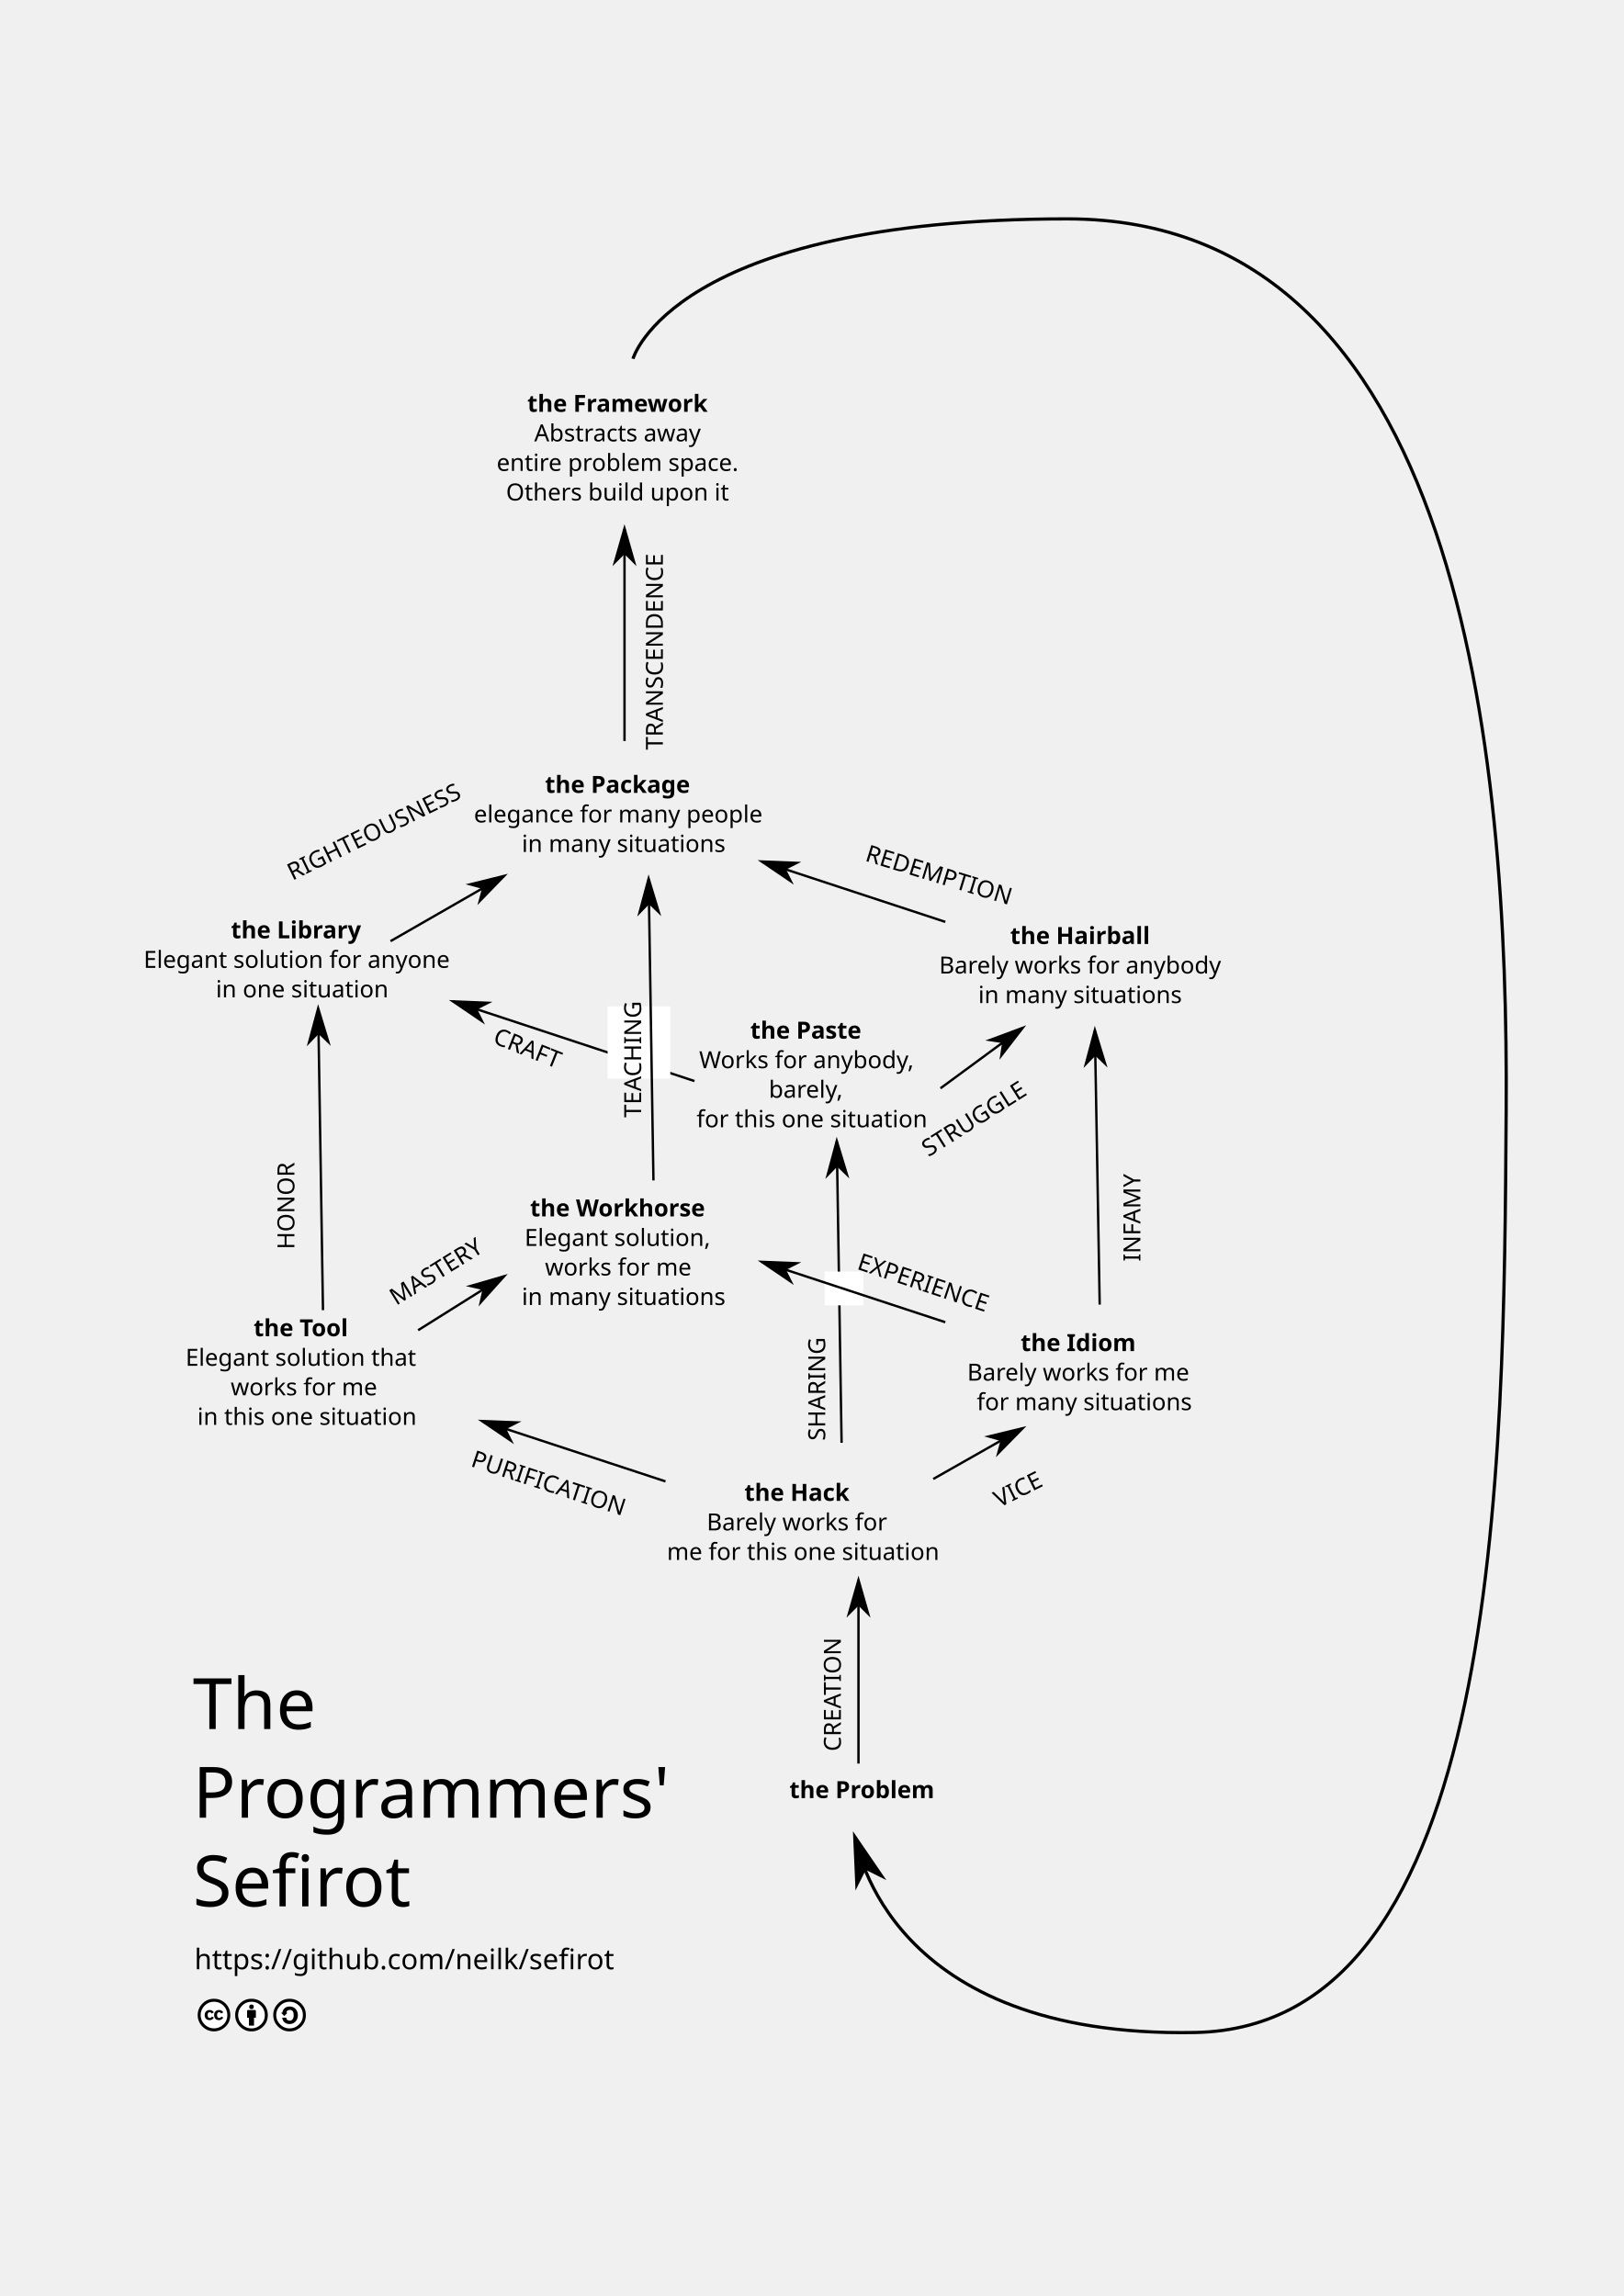
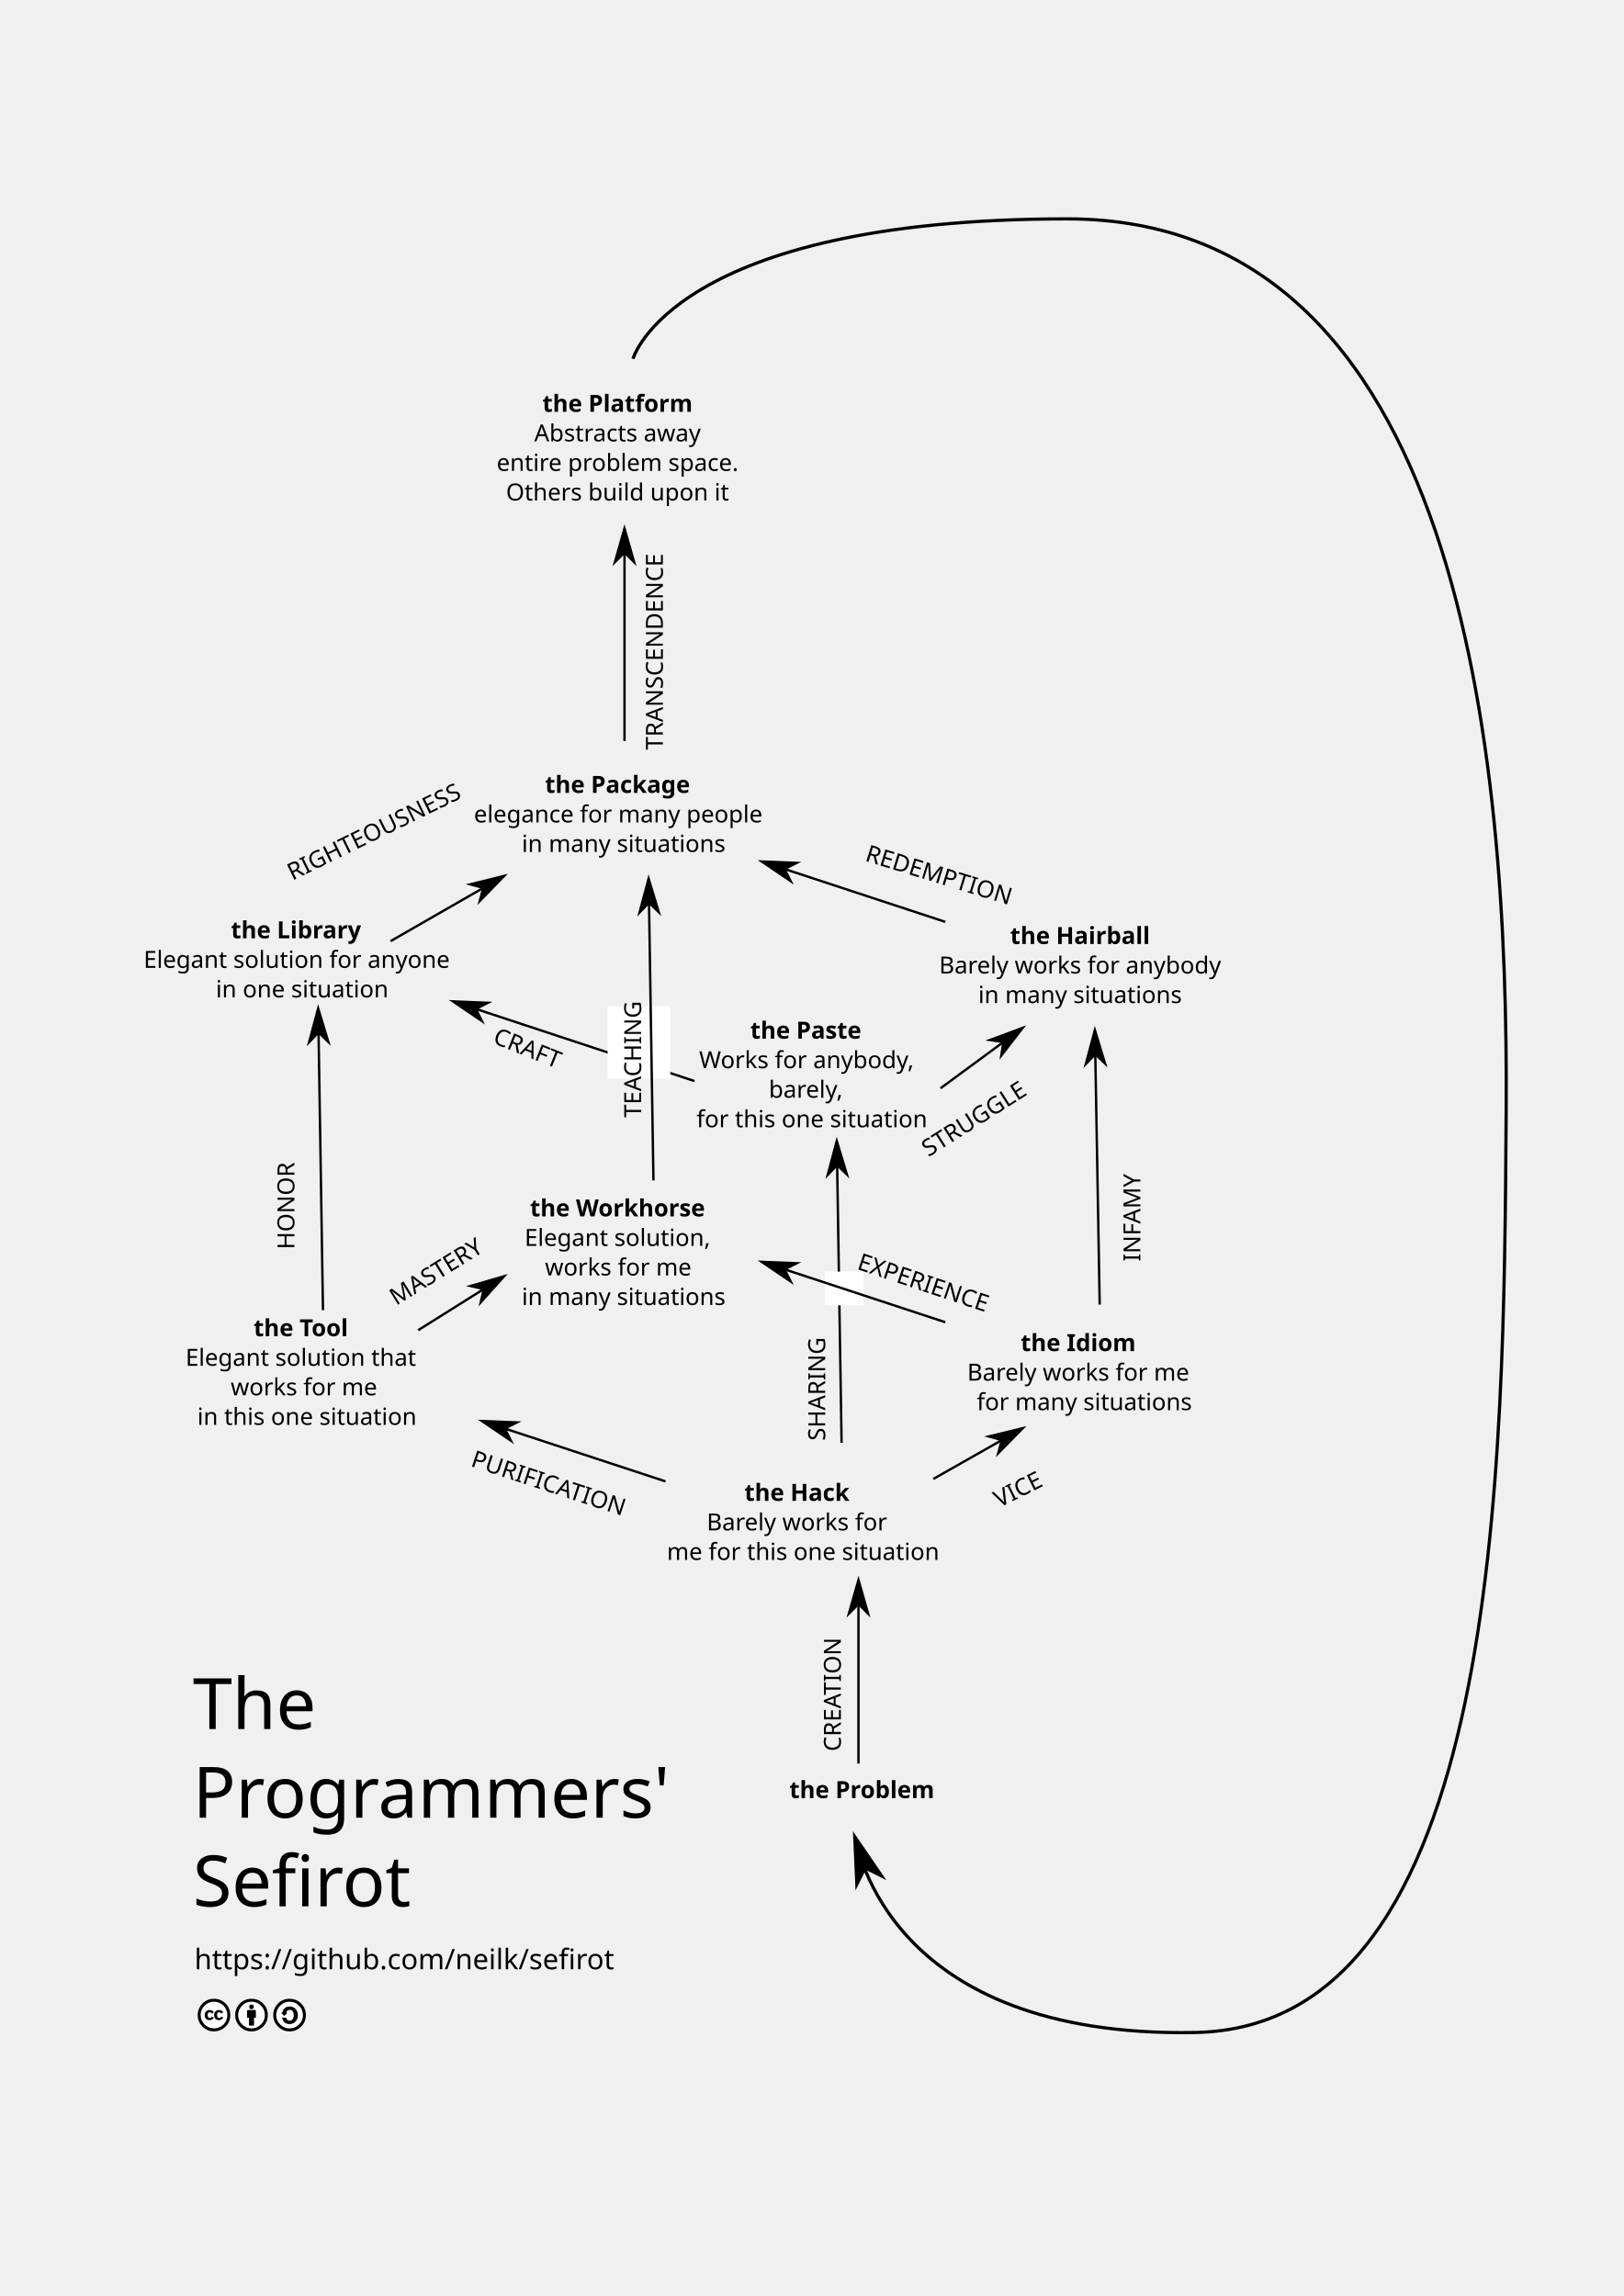
<svg xmlns="http://www.w3.org/2000/svg" version="1.1" width="744.094" height="1052.362" id="svg2">
  <defs id="defs4">
    <marker refX="0" refY="0" orient="auto" id="Arrow1Lend" style="overflow:visible">
      <path d="M 0,0 5,-5 -12.5,0 5,5 0,0 z" transform="matrix(-0.8,0,0,-0.8,-10,0)" id="path3879" style="fill-rule:evenodd;stroke:#000000;stroke-width:1pt;marker-start:none" />
    </marker>
  </defs>
  <path style="fill:none;stroke:#000000;stroke-width:1.083;stroke-linecap:butt;stroke-linejoin:miter;stroke-miterlimit:4;stroke-opacity:1;stroke-dasharray:none;marker-end:url(#Arrow1Lend)" id="path4345" d="M 385.678,661.309 383.467,523.133" />
  <path style="fill:none;stroke:#000000;stroke-width:1.083;stroke-linecap:butt;stroke-linejoin:miter;stroke-miterlimit:4;stroke-opacity:1;stroke-dasharray:none;marker-end:url(#Arrow1Lend)" id="path4329" d="M 318.248,495.498 207.707,459.019" />
  <text style="font-size:10.833px;font-style:normal;font-weight:normal;line-height:125%;letter-spacing:0px;word-spacing:0px;fill:#000000;fill-opacity:1;stroke:none;font-family:Sans" xml:space="preserve" id="text4435" transform="matrix(0.9285181,0.3712872,-0.3712872,0.9285181,0,0)" y="360.044" x="407.054">
    <tspan style="text-align:center;text-anchor:middle" id="tspan4437" y="360.044" x="407.054">CRAFT</tspan>
  </text>
  <rect style="fill:#ffffff;fill-opacity:1;stroke:none" id="rect4449" transform="scale(-1,-1)" y="-494.392" x="-307.194" height="33.162" width="28.741" />
  <text style="font-size:10.833px;font-style:normal;font-weight:normal;line-height:125%;letter-spacing:0px;word-spacing:0px;fill:#000000;fill-opacity:1;stroke:none;font-family:Sans" xml:space="preserve" id="text2987" y="824.143" x="361.765">
    <tspan style="font-weight:bold;-inkscape-font-specification:Sans Bold" id="tspan2989" y="824.143" x="361.765">the Problem</tspan>
  </text>
  <text style="font-size:10.833px;font-style:normal;font-weight:normal;line-height:125%;letter-spacing:0px;word-spacing:0px;fill:#000000;fill-opacity:1;stroke:none;font-family:Sans" xml:space="preserve" id="text3010" y="687.901" x="372.266">
    <tspan style="font-weight:bold;text-align:center;text-anchor:middle;-inkscape-font-specification:Sans Bold" id="tspan3016" y="687.901" x="372.266">the Hack</tspan>
    <tspan style="text-align:center;text-anchor:middle" id="tspan4646" y="701.443" x="372.266">Barely works for</tspan>
    <tspan style="text-align:center;text-anchor:middle" id="tspan3018" y="714.984" x="372.266">me for this one situation</tspan>
  </text>
  <text style="font-size:10.833px;font-style:normal;font-weight:normal;line-height:125%;letter-spacing:0px;word-spacing:0px;fill:#000000;fill-opacity:1;stroke:none;font-family:Sans" xml:space="preserve" id="text3020" y="612.457" x="144.912">
    <tspan style="font-style:normal;font-variant:normal;font-weight:bold;font-stretch:normal;text-align:center;text-anchor:middle;font-family:Sans;-inkscape-font-specification:Helvetica Bold" id="tspan3024" y="612.457" x="144.912">the Tool</tspan>
    <tspan style="font-style:normal;font-variant:normal;font-weight:normal;font-stretch:normal;text-align:center;text-anchor:middle;font-family:Sans;-inkscape-font-specification:Helvetica" id="tspan4648" y="625.999" x="144.912">Elegant solution that</tspan>
    <tspan style="font-style:normal;font-variant:normal;font-weight:normal;font-stretch:normal;text-align:center;text-anchor:middle;font-family:Sans;-inkscape-font-specification:Helvetica" id="tspan3028" y="639.54" x="144.912"> works for me</tspan>
    <tspan style="font-style:normal;font-variant:normal;font-weight:normal;font-stretch:normal;text-align:center;text-anchor:middle;font-family:Sans;-inkscape-font-specification:Helvetica" id="tspan3095" y="653.081" x="144.912">in this one situation</tspan>
  </text>
  <text style="font-size:10.833px;font-style:normal;font-weight:normal;line-height:125%;letter-spacing:0px;word-spacing:0px;fill:#000000;fill-opacity:1;stroke:none;font-family:Sans" xml:space="preserve" id="text3034" y="619.256" x="501.165">
    <tspan style="font-weight:bold;text-align:center;text-anchor:middle;-inkscape-font-specification:Sans Bold" id="tspan3036" y="619.256" x="501.165">the Idiom</tspan>
    <tspan style="text-align:center;text-anchor:middle" id="tspan4652" y="632.797" x="501.165">Barely works for me</tspan>
    <tspan style="text-align:center;text-anchor:middle" id="tspan3038" y="646.338" x="501.165">for many situations</tspan>
  </text>
  <text style="font-size:10.833px;font-style:normal;font-weight:normal;line-height:125%;letter-spacing:0px;word-spacing:0px;fill:#000000;fill-opacity:1;stroke:none;font-family:Sans" xml:space="preserve" id="text3051" y="557.519" x="290.032">
    <tspan style="font-weight:bold;text-align:center;text-anchor:middle;-inkscape-font-specification:Sans Bold" id="tspan3055" y="557.519" x="290.032">the Workhorse</tspan>
    <tspan style="text-align:center;text-anchor:middle" id="tspan4650" y="571.06" x="290.032">Elegant solution,</tspan>
    <tspan style="text-align:center;text-anchor:middle" id="tspan3059" y="584.601" x="291.756">works for me </tspan>
    <tspan style="text-align:center;text-anchor:middle" id="tspan3097" y="598.143" x="290.032">in many situations</tspan>
  </text>
  <text style="font-size:10.833px;font-style:normal;font-weight:normal;line-height:125%;letter-spacing:0px;word-spacing:0px;fill:#000000;fill-opacity:1;stroke:none;font-family:Sans" xml:space="preserve" id="text3061" y="476.05" x="376.317">
    <tspan style="font-weight:bold;text-align:center;text-anchor:middle;-inkscape-font-specification:Sans Bold" id="tspan3065" y="476.05" x="376.317">the Paste</tspan>
    <tspan style="text-align:center;text-anchor:middle" id="tspan4654" y="489.591" x="378.042">Works for anybody, </tspan>
    <tspan style="text-align:center;text-anchor:middle" id="tspan3089" y="503.133" x="376.317">barely,</tspan>
    <tspan style="text-align:center;text-anchor:middle" id="tspan4333" y="516.674" x="376.317">for this one situation</tspan>
  </text>
  <text style="font-size:10.833px;font-style:normal;font-weight:normal;line-height:125%;letter-spacing:0px;word-spacing:0px;fill:#000000;fill-opacity:1;stroke:none;font-family:Sans" xml:space="preserve" id="text3067" y="430.065" x="142.701">
    <tspan style="font-weight:bold;text-align:center;text-anchor:middle;-inkscape-font-specification:Sans Bold" id="tspan3069" y="430.065" x="142.701">the Library</tspan>
    <tspan style="text-align:center;text-anchor:middle" id="tspan3071" y="443.607" x="144.425">Elegant solution for anyone </tspan>
    <tspan style="text-align:center;text-anchor:middle" id="tspan3099" y="457.148" x="142.701">in one situation</tspan>
  </text>
  <text style="font-size:10.833px;font-style:normal;font-weight:normal;line-height:125%;letter-spacing:0px;word-spacing:0px;fill:#000000;fill-opacity:1;stroke:none;font-family:Sans" xml:space="preserve" id="text3073" y="432.663" x="502.016">
    <tspan style="font-weight:bold;text-align:center;text-anchor:middle;-inkscape-font-specification:Sans Bold" id="tspan3075" y="432.663" x="502.016">the Hairball</tspan>
    <tspan style="text-align:center;text-anchor:middle" id="tspan4644" y="446.205" x="502.016">Barely works for anybody</tspan>
    <tspan style="text-align:center;text-anchor:middle" id="tspan3077" y="459.746" x="502.016">in many situations</tspan>
    <tspan style="text-align:center;text-anchor:middle" id="tspan3079" y="473.287" x="502.016" />
  </text>
  <text style="font-size:10.833px;font-style:normal;font-weight:normal;line-height:125%;letter-spacing:0px;word-spacing:0px;fill:#000000;fill-opacity:1;stroke:none;font-family:Sans" xml:space="preserve" id="text3081" y="363.41" x="290.032">
    <tspan style="font-weight:bold;text-align:center;text-anchor:middle;-inkscape-font-specification:Sans Bold" id="tspan3083" y="363.41" x="290.032">the Package</tspan>
    <tspan style="text-align:center;text-anchor:middle" id="tspan3085" y="376.951" x="291.756">elegance for many people </tspan>
    <tspan style="text-align:center;text-anchor:middle" id="tspan3091" y="390.492" x="290.032">in many situations</tspan>
  </text>
  <path style="fill:none;stroke:#000000;stroke-width:1.083;stroke-linecap:butt;stroke-linejoin:miter;stroke-miterlimit:4;stroke-opacity:1;stroke-dasharray:none;marker-end:url(#Arrow1Lend)" id="path3103" d="m 393.416,808.328 -10e-6,-84.011" />
  <path style="fill:none;stroke:#000000;stroke-width:1.083;stroke-linecap:butt;stroke-linejoin:miter;stroke-miterlimit:4;stroke-opacity:1;stroke-dasharray:none;marker-end:url(#Arrow1Lend)" id="path4317" d="m 427.683,677.89 40.9,-23.214" />
  <path style="fill:none;stroke:#000000;stroke-width:1.083;stroke-linecap:butt;stroke-linejoin:miter;stroke-miterlimit:4;stroke-opacity:1;stroke-dasharray:none;marker-end:url(#Arrow1Lend)" id="path4319" d="m 191.617,609.701 39.304,-24.666" />
  <path style="fill:none;stroke:#000000;stroke-width:1.083;stroke-linecap:butt;stroke-linejoin:miter;stroke-miterlimit:4;stroke-opacity:1;stroke-dasharray:none;marker-end:url(#Arrow1Lend)" id="path4321" d="M 304.983,678.995 220.972,651.36" />
  <path style="fill:none;stroke:#000000;stroke-width:1.083;stroke-linecap:butt;stroke-linejoin:miter;stroke-miterlimit:4;stroke-opacity:1;stroke-dasharray:none;marker-end:url(#Arrow1Lend)" id="path4325" d="m 431,498.814 37.584,-27.635" />
  <path style="fill:none;stroke:#000000;stroke-width:1.083;stroke-linecap:butt;stroke-linejoin:miter;stroke-miterlimit:4;stroke-opacity:1;stroke-dasharray:none;marker-end:url(#Arrow1Lend)" id="path4327" d="m 178.967,431.384 51.954,-29.846" />
  <path style="fill:none;stroke:#000000;stroke-width:1.083;stroke-linecap:butt;stroke-linejoin:miter;stroke-miterlimit:4;stroke-opacity:1;stroke-dasharray:none;marker-end:url(#Arrow1Lend)" id="path4331" d="M 433.21,422.541 349.199,394.906" />
  <path style="fill:none;stroke:#000000;stroke-width:1.083;stroke-linecap:butt;stroke-linejoin:miter;stroke-miterlimit:4;stroke-opacity:1;stroke-dasharray:none;marker-end:url(#Arrow1Lend)" id="path4339" d="M 503.956,597.954 501.746,472.284" />
  <path style="fill:none;stroke:#000000;stroke-width:1.083;stroke-linecap:butt;stroke-linejoin:miter;stroke-miterlimit:4;stroke-opacity:1;stroke-dasharray:none;marker-end:url(#Arrow1Lend)" id="path4341" d="M 299.456,541.04 297.245,402.865" />
  <path style="fill:none;stroke:#000000;stroke-width:1.083;stroke-linecap:butt;stroke-linejoin:miter;stroke-miterlimit:4;stroke-opacity:1;stroke-dasharray:none;marker-end:url(#Arrow1Lend)" id="path4343" d="M 148.015,600.511 145.805,462.336" />
  <text style="font-size:10.833px;font-style:normal;font-weight:normal;line-height:125%;letter-spacing:0px;word-spacing:0px;fill:#000000;fill-opacity:1;stroke:none;font-family:Sans" xml:space="preserve" id="text4349" transform="matrix(0.9558429,0.293878,-0.293878,0.9558429,0,0)" y="260.628" x="533.431">
    <tspan style="text-align:center;text-anchor:middle" id="tspan4445" y="260.628" x="533.431">REDEMPTION</tspan>
  </text>
  <text style="font-size:10.833px;font-style:normal;font-weight:normal;line-height:125%;letter-spacing:0px;word-spacing:0px;fill:#000000;fill-opacity:1;stroke:none;font-family:Sans" xml:space="preserve" id="text4361" transform="matrix(0,-1,1,0,0,0)" y="522.59" x="-553.883">
    <tspan style="text-align:center;text-anchor:middle" id="tspan4367" y="522.59" x="-553.883">INFAMY</tspan>
  </text>
  <text style="font-size:10.833px;font-style:normal;font-weight:normal;line-height:125%;letter-spacing:0px;word-spacing:0px;fill:#000000;fill-opacity:1;stroke:none;font-family:Sans" xml:space="preserve" id="text4374" transform="matrix(0.8953367,-0.4453899,0.4453899,0.8953367,0,0)" y="822.725" x="117.842">
    <tspan style="text-align:center;text-anchor:middle" id="tspan4376" y="822.725" x="117.842">VICE</tspan>
  </text>
  <text style="font-size:10.833px;font-style:normal;font-weight:normal;line-height:125%;letter-spacing:0px;word-spacing:0px;fill:#000000;fill-opacity:1;stroke:none;font-family:Sans" xml:space="preserve" id="text4378" transform="matrix(0.9502781,0.3114026,-0.3114026,0.9502781,0,0)" y="571.445" x="454.863">
    <tspan style="text-align:center;text-anchor:middle" id="tspan4380" y="571.445" x="454.863">PURIFICATION</tspan>
  </text>
  <text style="font-size:10.833px;font-style:normal;font-weight:normal;line-height:125%;letter-spacing:0px;word-spacing:0px;fill:#000000;fill-opacity:1;stroke:none;font-family:Sans" xml:space="preserve" id="text4382" transform="matrix(0,-1,1,0,0,0)" y="134.91" x="-548.452">
    <tspan style="text-align:center;text-anchor:middle" id="tspan4384" y="134.91" x="-548.452">HONOR</tspan>
  </text>
  <text style="font-size:10.833px;font-style:normal;font-weight:normal;line-height:125%;letter-spacing:0px;word-spacing:0px;fill:#000000;fill-opacity:1;stroke:none;font-family:Sans" xml:space="preserve" id="text4386" transform="matrix(0.8982182,-0.4395498,0.4395498,0.8982182,0,0)" y="421.485" x="-9.434">
    <tspan style="text-align:center;text-anchor:middle" id="tspan4388" y="421.485" x="-9.434">RIGHTEOUSNESS</tspan>
  </text>
  <text style="font-size:10.833px;font-style:normal;font-weight:normal;line-height:125%;letter-spacing:0px;word-spacing:0px;fill:#000000;fill-opacity:1;stroke:none;font-family:Sans" xml:space="preserve" id="text4396" transform="matrix(0,-1,1,0,0,0)" y="385.326" x="-772.406">
    <tspan style="text-align:center;text-anchor:middle" id="tspan4408" y="385.326" x="-772.406">CREATION</tspan>
  </text>
  <text style="font-size:10.833px;font-style:normal;font-weight:normal;line-height:125%;letter-spacing:0px;word-spacing:0px;fill:#000000;fill-opacity:1;stroke:none;font-family:Sans" xml:space="preserve" id="text4419" transform="matrix(0,-1,1,0,0,0)" y="378.161" x="-632.402">
    <tspan style="text-align:center;text-anchor:middle" id="tspan4421" y="378.161" x="-632.402">SHARING</tspan>
  </text>
  <text style="font-size:10.833px;font-style:normal;font-weight:normal;line-height:125%;letter-spacing:0px;word-spacing:0px;fill:#000000;fill-opacity:1;stroke:none;font-family:Sans" xml:space="preserve" id="text4423" transform="matrix(0.850382,-0.5261658,0.5261658,0.850382,0,0)" y="604.501" x="-132.516">
    <tspan style="text-align:center;text-anchor:middle" id="tspan4425" y="604.501" x="-132.516">MASTERY</tspan>
  </text>
  <text style="font-size:10.833px;font-style:normal;font-weight:normal;line-height:125%;letter-spacing:0px;word-spacing:0px;fill:#000000;fill-opacity:1;stroke:none;font-family:Sans" xml:space="preserve" id="text4427" transform="matrix(0.9479988,0.3182739,-0.3182739,0.9479988,0,0)" y="426.413" x="592.478">
    <tspan style="text-align:center;text-anchor:middle" id="tspan4429" y="426.413" x="592.478">EXPERIENCE</tspan>
  </text>
  <text style="font-size:10.833px;font-style:normal;font-weight:normal;line-height:125%;letter-spacing:0px;word-spacing:0px;fill:#000000;fill-opacity:1;stroke:none;font-family:Sans" xml:space="preserve" id="text4431" transform="matrix(0.8449596,-0.5348301,0.5348301,0.8449596,0,0)" y="675.742" x="107.072">
    <tspan style="text-align:center;text-anchor:middle" id="tspan4433" y="675.742" x="107.072">STRUGGLE</tspan>
  </text>
  <text style="font-size:10.833px;font-style:normal;font-weight:normal;line-height:125%;letter-spacing:0px;word-spacing:0px;fill:#000000;fill-opacity:1;stroke:none;font-family:Sans" xml:space="preserve" id="text4441" transform="matrix(0,-1,1,0,0,0)" y="293.819" x="-481.292">
    <tspan style="text-align:center;text-anchor:middle" id="tspan4443" y="293.819" x="-481.292">TEACHING</tspan>
  </text>
  <path style="fill:none;stroke:#000000;stroke-width:1.083;stroke-linecap:butt;stroke-linejoin:miter;stroke-miterlimit:4;stroke-opacity:1;stroke-dasharray:none;marker-end:url(#Arrow1Lend)" id="path4599" d="m 286.191,339.635 0,-97.276" />
  <text style="font-size:10.833px;font-style:normal;font-weight:normal;line-height:125%;letter-spacing:0px;word-spacing:0px;fill:#000000;fill-opacity:1;stroke:none;font-family:Sans" xml:space="preserve" id="text4601" y="188.755" x="290.032">
-     <tspan style="font-weight:bold;text-align:center;text-anchor:middle;-inkscape-font-specification:Sans Bold" id="tspan4614" y="188.755" x="290.032">the Framework</tspan>
+     <tspan style="font-weight:bold;text-align:center;text-anchor:middle;-inkscape-font-specification:Sans Bold" id="tspan4614" y="188.755" x="290.032">the Platform</tspan>
    <tspan style="text-align:center;text-anchor:middle" id="tspan4630" y="202.297" x="290.032">Abstracts away</tspan>
    <tspan style="text-align:center;text-anchor:middle" id="tspan4665" y="215.838" x="290.032">entire problem space.</tspan>
    <tspan style="text-align:center;text-anchor:middle" id="tspan4667" y="229.379" x="290.032">Others build upon it</tspan>
    <tspan style="text-align:center;text-anchor:middle" id="tspan4616" y="242.92" x="290.032" />
  </text>
  <text style="font-size:10.833px;font-style:normal;font-weight:normal;line-height:125%;letter-spacing:0px;word-spacing:0px;fill:#000000;fill-opacity:1;stroke:none;font-family:Sans" xml:space="preserve" id="text4636" transform="matrix(0,-1,1,0,0,0)" y="303.768" x="-294.478">
    <tspan style="text-align:center;text-anchor:middle" id="tspan4638" y="303.768" x="-294.478">TRANSCENDENCE</tspan>
  </text>
  <rect style="fill:#ffffff;fill-opacity:1;stroke:none" id="rect4347" transform="scale(-1,-1)" y="-598.301" x="-395.627" height="15.476" width="17.687" />
  <path style="fill:none;stroke:#000000;stroke-width:1.47;stroke-linecap:butt;stroke-linejoin:miter;stroke-miterlimit:4;stroke-opacity:1;stroke-dasharray:none;marker-end:url(#Arrow1Lend)" id="path4673" d="m 290.076,164.436 c 0,0 18.232,-64.114 198.973,-64.114 180.741,0 202.289,245.4 201.184,409 -1.105,163.6 -1.902,419.703 -142.597,422.265 -140.696,2.562 -154.504,-85.464 -155.862,-89.538" />
  <text style="font-size:30.951px;font-style:normal;font-weight:normal;line-height:125%;letter-spacing:0px;word-spacing:0px;fill:#000000;fill-opacity:1;stroke:none;font-family:Sans" xml:space="preserve" id="text4895" y="791.495" x="85.969" />
  <text style="font-size:13px;font-style:normal;font-weight:normal;line-height:125%;letter-spacing:0px;word-spacing:0px;fill:#000000;fill-opacity:1;stroke:none;font-family:Sans" xml:space="preserve" id="text3078" y="902.598" x="89.095">
    <tspan id="tspan3080" y="902.598" x="89.095">https://github.com/neilk/sefirot</tspan>
  </text>
  <path style="fill:none;stroke:#000000;stroke-width:1.083;stroke-linecap:butt;stroke-linejoin:miter;stroke-miterlimit:4;stroke-opacity:1;stroke-dasharray:none;marker-end:url(#Arrow1Lend)" id="path4323" d="M 433.21,606.038 349.199,578.403" />
  <text xml:space="preserve" style="font-size:32.509px;font-style:normal;font-weight:normal;line-height:125%;letter-spacing:0px;word-spacing:0px;fill:#000000;fill-opacity:1;stroke:none;font-family:Sans" x="88.356" y="792.498" id="text3395">
    <tspan id="tspan3397" x="88.356" y="792.498">The </tspan>
    <tspan x="88.356" y="833.135" id="tspan3399">Programmers'</tspan>
    <tspan x="88.356" y="873.771" id="tspan3401">Sefirot</tspan>
  </text>
  <g id="g3459" transform="matrix(0.2335816,0,0,0.2335816,74.88966,690.16)">
    <g id="g3" transform="translate(61.71685,970.9099)">
      <circle id="circle5" r="28.836" cy="28.501" cx="37.785" d="M 66.621,28.501 C 66.621,44.427 53.711,57.337 37.785,57.337 21.859,57.337 8.949,44.427 8.949,28.501 c 0,-15.926 12.91,-28.836 28.836,-28.836 15.926,0 28.836,12.91 28.836,28.836 z" style="fill:#ffffff" />
      <path id="path7" d="m 37.441,-3.5 c 8.951,0 16.572,3.125 22.857,9.372 3.008,3.009 5.295,6.448 6.857,10.314 1.561,3.867 2.344,7.971 2.344,12.314 0,4.381 -0.773,8.486 -2.314,12.313 -1.543,3.828 -3.82,7.21 -6.828,10.143 -3.123,3.085 -6.666,5.448 -10.629,7.086 -3.961,1.638 -8.057,2.457 -12.285,2.457 -4.228,0 -8.276,-0.808 -12.143,-2.429 C 21.434,56.452 17.967,54.109 14.9,51.043 11.833,47.977 9.5,44.519 7.9,40.671 6.3,36.823 5.5,32.767 5.5,28.5 5.5,24.271 6.309,20.205 7.928,16.3 9.547,12.395 11.9,8.9 14.985,5.814 21.08,-0.394 28.565,-3.5 37.441,-3.5 z m 0.116,5.772 c -7.314,0 -13.467,2.553 -18.458,7.657 -2.515,2.553 -4.448,5.419 -5.8,8.6 -1.354,3.181 -2.029,6.505 -2.029,9.972 0,3.429 0.675,6.734 2.029,9.913 1.353,3.183 3.285,6.021 5.8,8.516 2.514,2.496 5.351,4.399 8.515,5.715 3.161,1.314 6.476,1.971 9.943,1.971 3.428,0 6.75,-0.665 9.973,-1.999 3.219,-1.335 6.121,-3.257 8.713,-5.771 4.99,-4.876 7.484,-10.99 7.484,-18.344 0,-3.543 -0.648,-6.895 -1.943,-10.057 C 60.491,15.283 58.604,12.465 56.13,9.987 50.984,4.844 44.795,2.272 37.557,2.272 z m -0.401,20.915 -4.287,2.229 c -0.458,-0.951 -1.019,-1.619 -1.685,-2 -0.667,-0.38 -1.286,-0.571 -1.858,-0.571 -2.856,0 -4.286,1.885 -4.286,5.657 0,1.714 0.362,3.084 1.085,4.113 0.724,1.029 1.791,1.544 3.201,1.544 1.867,0 3.181,-0.915 3.944,-2.743 l 3.942,2 c -0.838,1.563 -2,2.791 -3.486,3.686 -1.484,0.896 -3.123,1.343 -4.914,1.343 -2.857,0 -5.163,-0.875 -6.915,-2.629 -1.752,-1.752 -2.628,-4.19 -2.628,-7.313 0,-3.048 0.886,-5.466 2.657,-7.257 1.771,-1.79 4.009,-2.686 6.715,-2.686 3.963,-0.002 6.8,1.541 8.515,4.627 z m 18.457,0 -4.229,2.229 c -0.457,-0.951 -1.02,-1.619 -1.686,-2 -0.668,-0.38 -1.307,-0.571 -1.914,-0.571 -2.857,0 -4.287,1.885 -4.287,5.657 0,1.714 0.363,3.084 1.086,4.113 0.723,1.029 1.789,1.544 3.201,1.544 1.865,0 3.18,-0.915 3.941,-2.743 l 4,2 c -0.875,1.563 -2.057,2.791 -3.541,3.686 -1.486,0.896 -3.105,1.343 -4.857,1.343 -2.896,0 -5.209,-0.875 -6.941,-2.629 -1.736,-1.752 -2.602,-4.19 -2.602,-7.313 0,-3.048 0.885,-5.466 2.658,-7.257 1.77,-1.79 4.008,-2.686 6.713,-2.686 3.962,-0.002 6.783,1.541 8.458,4.627 z" />
    </g>
    <g id="g3-2" transform="translate(135.2925,970.9094)">
      <circle id="circle5-6" r="28.276" cy="28.806" cx="37.637" d="m 65.913,28.806 c 0,15.616 -12.66,28.276 -28.276,28.276 C 22.021,57.082 9.361,44.422 9.361,28.806 9.361,13.19 22.021,0.53 37.637,0.53 53.253,0.53 65.913,13.19 65.913,28.806 z" style="fill:#ffffff" />
      <g id="g7">
        <path id="path9" d="m 37.443,-3.5 c 8.988,0 16.57,3.085 22.742,9.257 6.208,6.21 9.315,13.791 9.315,22.743 0,8.991 -3.049,16.476 -9.145,22.456 C 53.879,57.319 46.242,60.5 37.443,60.5 28.794,60.5 21.29,57.356 14.929,51.07 8.644,44.784 5.5,37.262 5.5,28.5 5.5,19.739 8.644,12.158 14.929,5.758 21.101,-0.415 28.604,-3.5 37.443,-3.5 z m 0.114,5.772 c -7.276,0 -13.428,2.553 -18.457,7.657 -5.22,5.334 -7.829,11.525 -7.829,18.572 0,7.086 2.59,13.22 7.77,18.398 5.181,5.182 11.352,7.771 18.514,7.771 7.123,0 13.334,-2.607 18.629,-7.828 5.029,-4.838 7.543,-10.952 7.543,-18.343 0,-7.276 -2.553,-13.465 -7.656,-18.571 C 50.967,4.824 44.795,2.272 37.557,2.272 z m 8.572,18.285 V 33.642 H 42.473 V 49.184 H 32.529 V 33.643 H 28.873 V 20.557 c 0,-0.572 0.2,-1.057 0.599,-1.457 0.401,-0.399 0.887,-0.6 1.457,-0.6 h 13.144 c 0.533,0 1.01,0.2 1.428,0.6 0.417,0.4 0.628,0.886 0.628,1.457 z M 33.042,12.329 c 0,-3.008 1.485,-4.514 4.458,-4.514 2.973,0 4.457,1.504 4.457,4.514 0,2.971 -1.486,4.457 -4.457,4.457 -2.971,0 -4.458,-1.486 -4.458,-4.457 z" />
      </g>
    </g>
    <g id="g3-9" transform="translate(209.9835,970.9094)">
      <circle id="circle5-7" r="29.105" cy="28.631" cx="36.944" d="M 66.049,28.631 C 66.049,44.705 53.018,57.736 36.944,57.736 20.87,57.736 7.839,44.705 7.839,28.631 c 0,-16.074 13.031,-29.105 29.105,-29.105 16.074,0 29.105,13.031 29.105,29.105 z" style="fill:#ffffff" />
      <g id="g7-8">
        <path id="path9-9" d="m 37.443,-3.5 c 8.951,0 16.531,3.105 22.742,9.315 6.208,6.172 9.315,13.733 9.315,22.685 0,8.954 -3.049,16.457 -9.145,22.514 C 53.918,57.338 46.279,60.5 37.443,60.5 28.794,60.5 21.29,57.357 14.929,51.071 8.644,44.786 5.5,37.264 5.5,28.501 5.5,19.778 8.644,12.216 14.929,5.816 21.138,-0.395 28.643,-3.5 37.443,-3.5 z m 0.114,5.772 c -7.276,0 -13.428,2.572 -18.457,7.715 -5.22,5.296 -7.829,11.467 -7.829,18.513 0,7.125 2.59,13.257 7.77,18.4 5.181,5.182 11.352,7.771 18.514,7.771 7.123,0 13.334,-2.609 18.629,-7.828 5.029,-4.876 7.543,-10.99 7.543,-18.343 0,-7.313 -2.553,-13.485 -7.656,-18.513 C 51.004,4.842 44.832,2.272 37.557,2.272 z M 23.271,23.985 c 0.609,-3.924 2.189,-6.962 4.742,-9.114 2.552,-2.152 5.656,-3.228 9.314,-3.228 5.027,0 9.029,1.62 12,4.856 2.971,3.238 4.457,7.391 4.457,12.457 0,4.915 -1.543,9 -4.627,12.256 -3.088,3.256 -7.086,4.886 -12.002,4.886 -3.619,0 -6.743,-1.085 -9.371,-3.257 -2.629,-2.172 -4.209,-5.257 -4.743,-9.257 H 31.1 c 0.19,3.886 2.533,5.829 7.029,5.829 2.246,0 4.057,-0.972 5.428,-2.914 1.373,-1.942 2.059,-4.534 2.059,-7.771 0,-3.391 -0.629,-5.971 -1.885,-7.743 -1.258,-1.771 -3.066,-2.657 -5.43,-2.657 -4.268,0 -6.667,1.885 -7.2,5.656 h 2.343 l -6.342,6.343 -6.343,-6.343 2.512,10e-4 0,0 z" />
      </g>
    </g>
  </g>
</svg>
